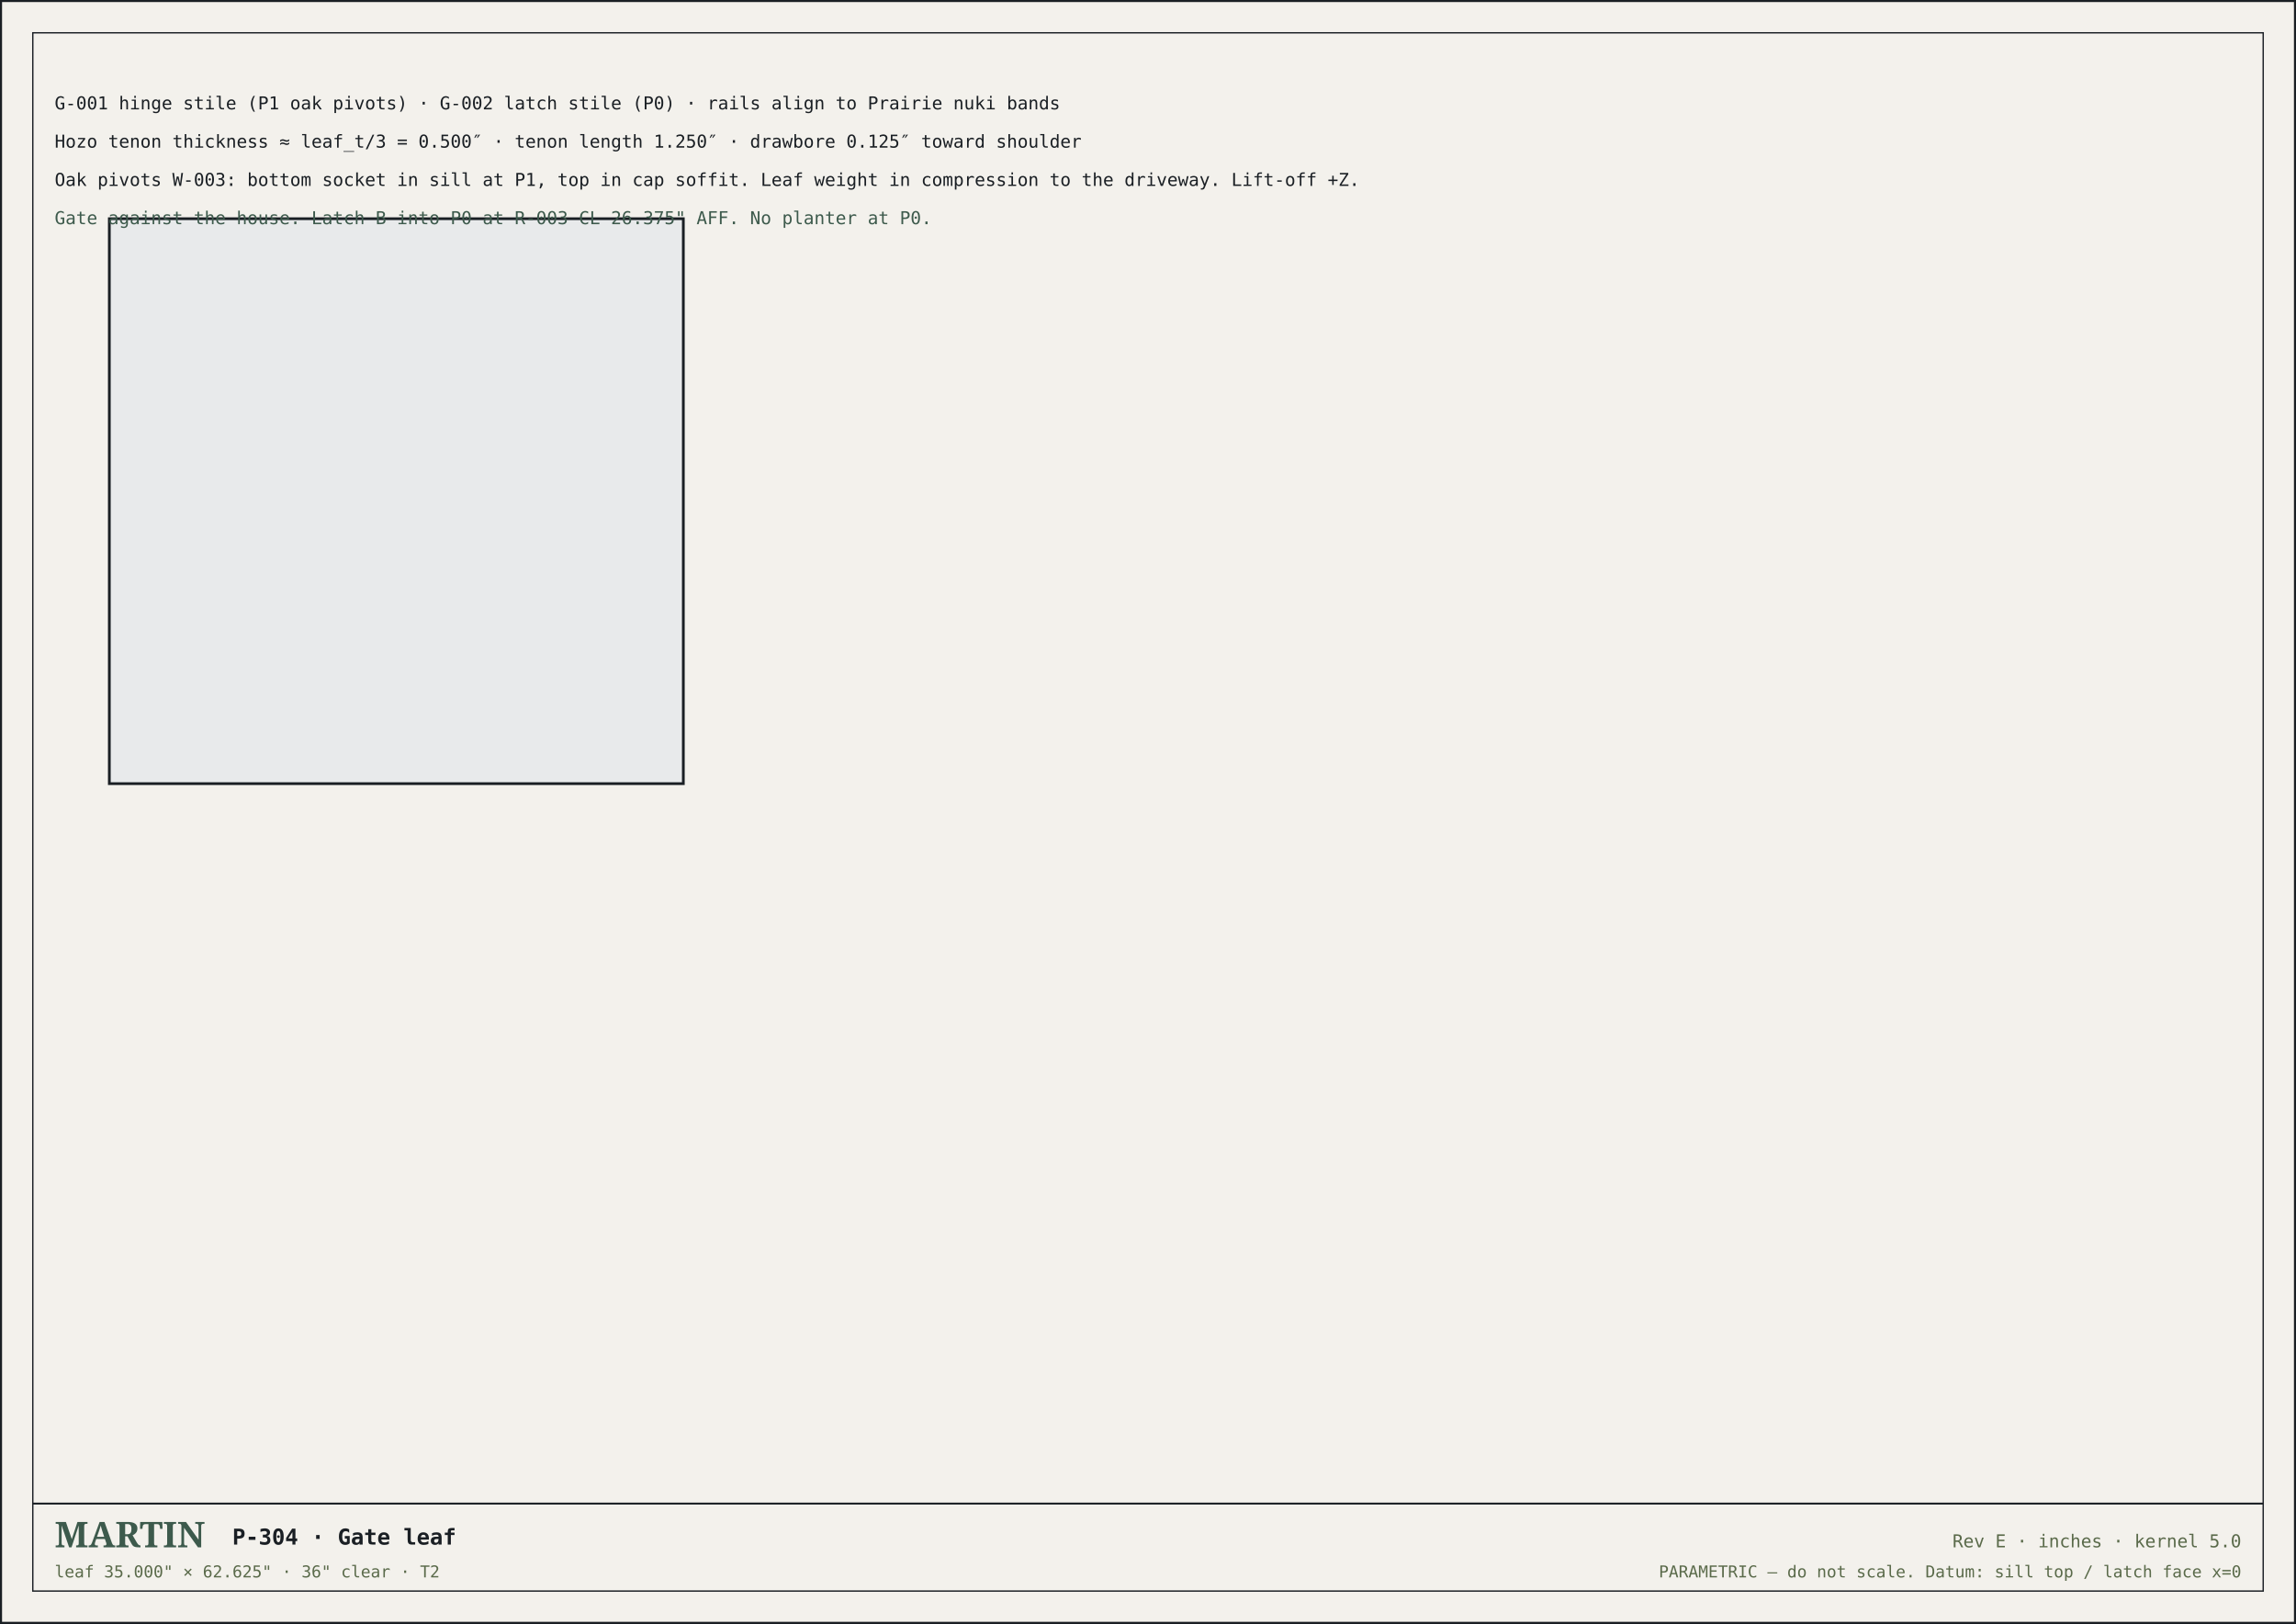
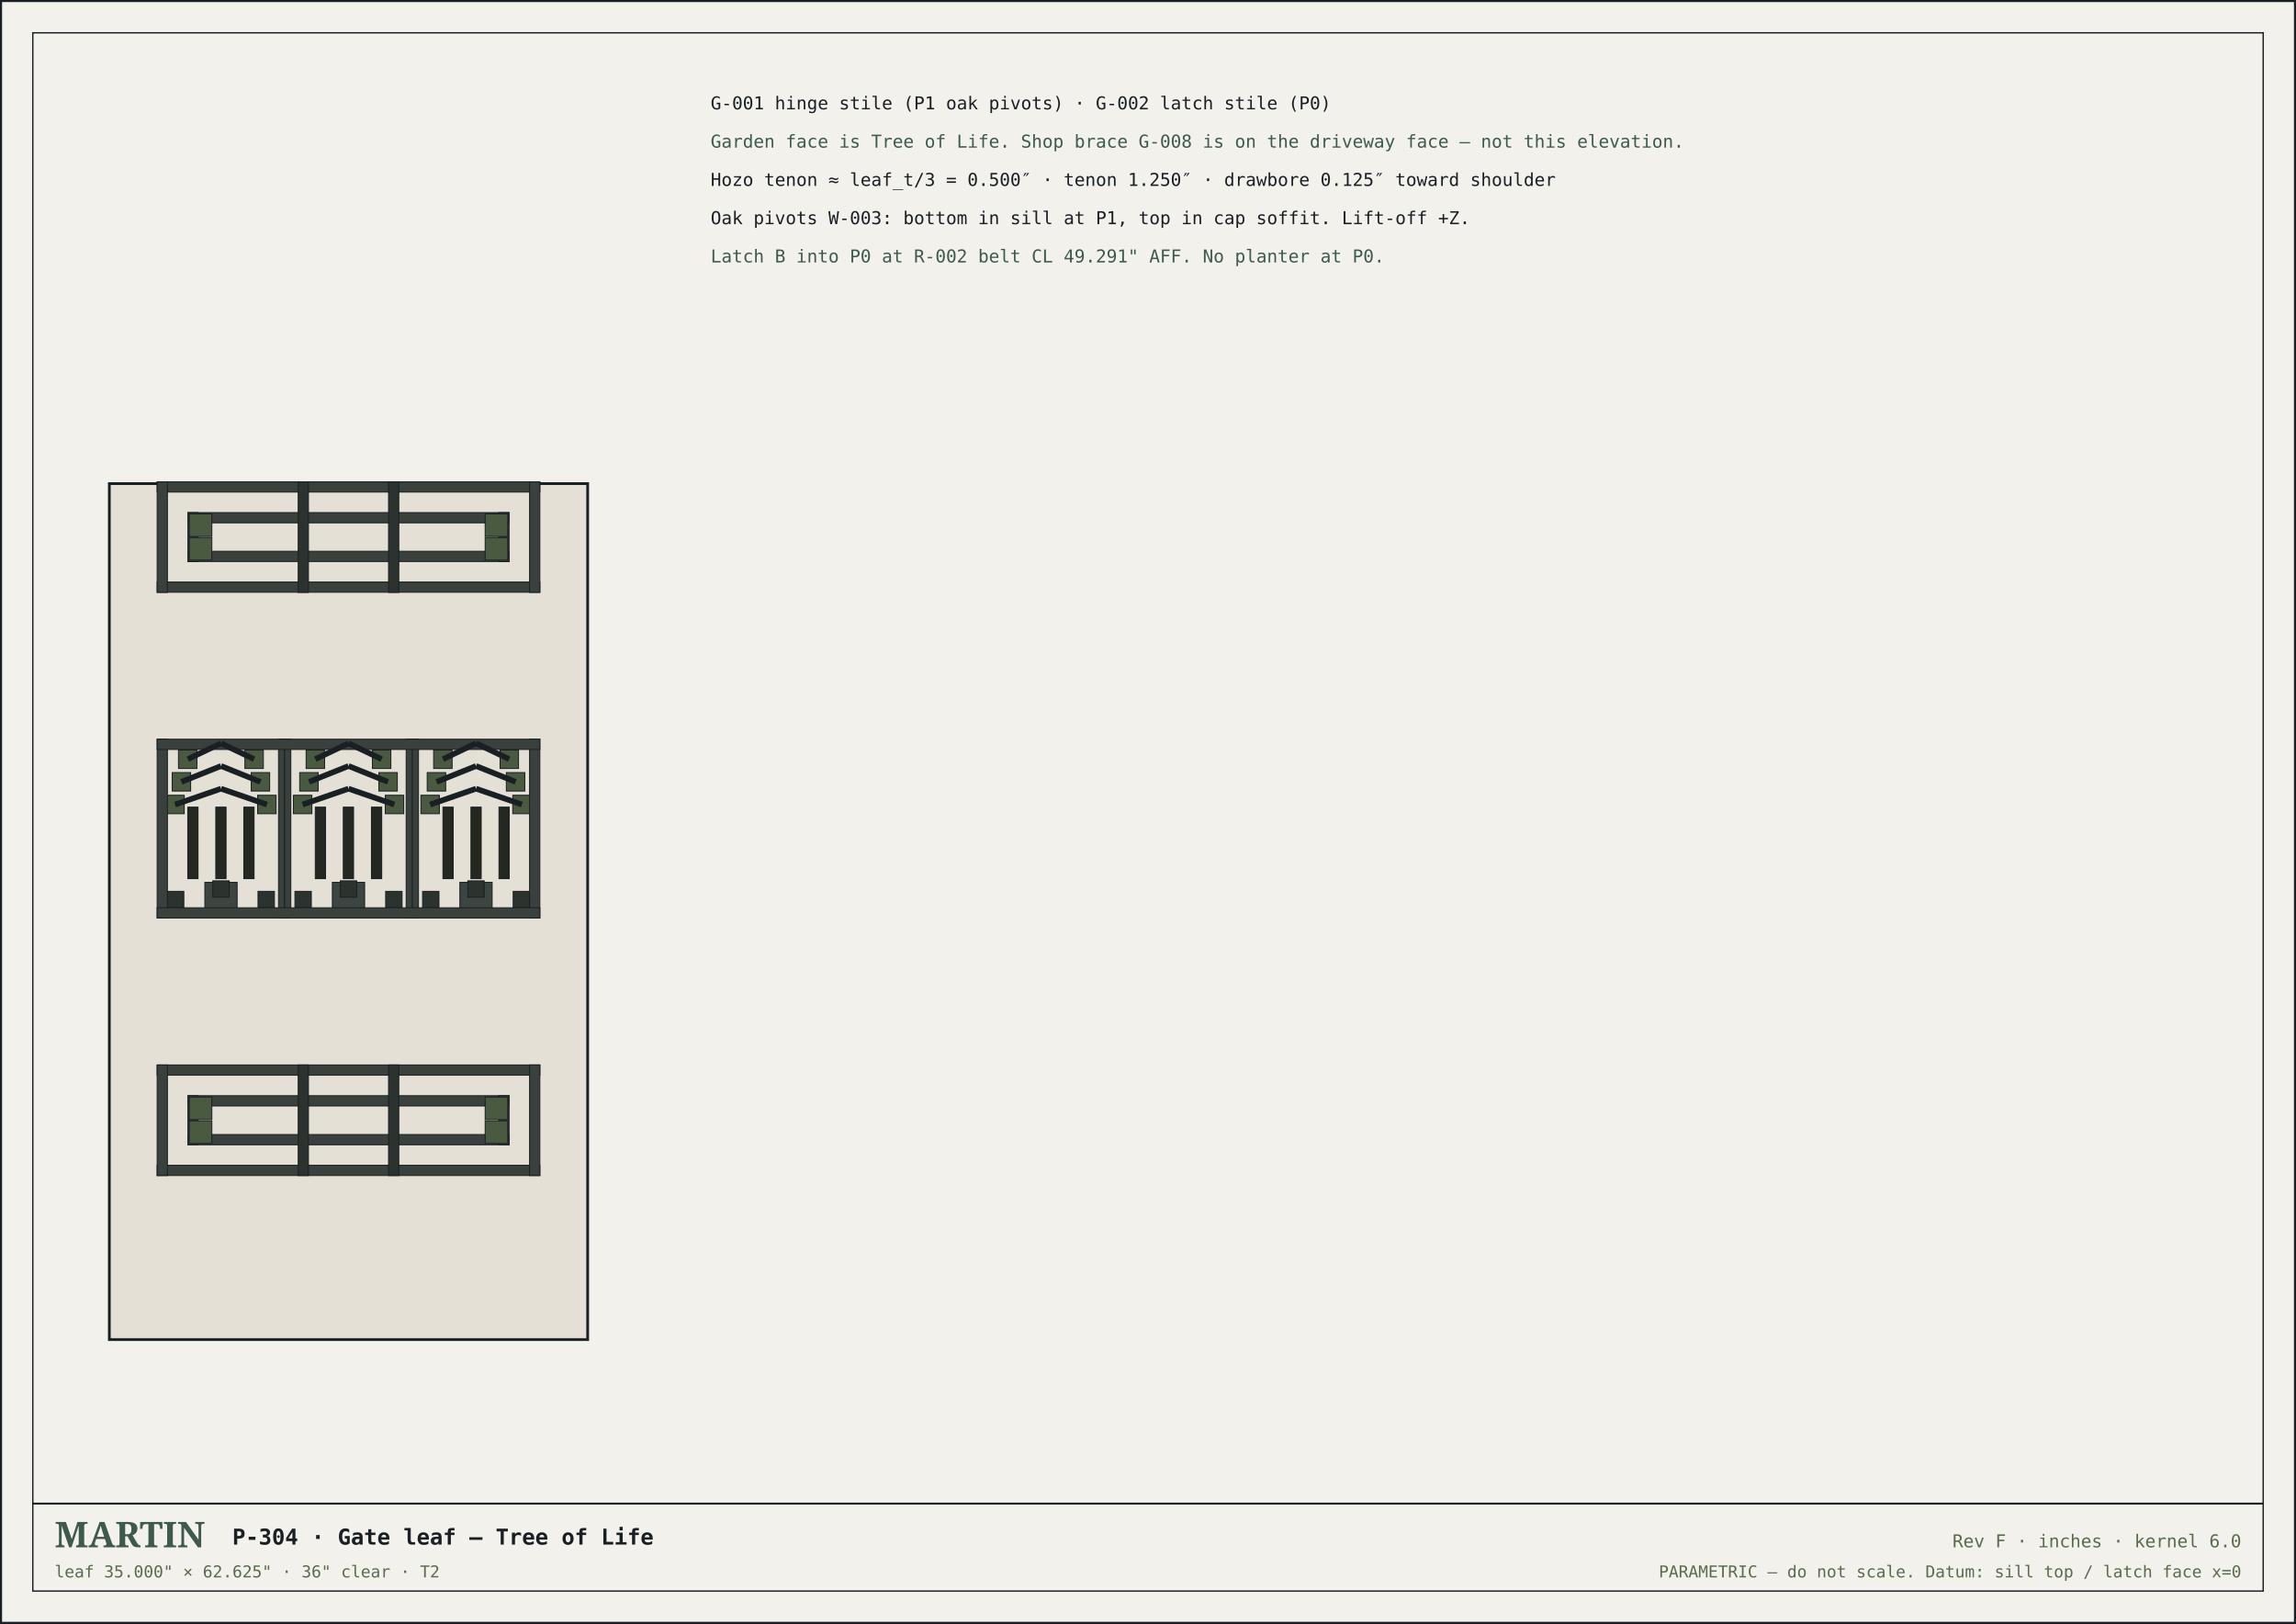
<svg xmlns="http://www.w3.org/2000/svg" width="1680" height="1188" viewBox="0 0 1680 1188">
  <rect x="0.0" y="0.0" width="1680.0" height="1188.0" fill="#f3f1ec" stroke="#1a1f24" stroke-width="3" />
  <rect x="24.0" y="24.0" width="1632.0" height="1140.0" fill="none" stroke="#1a1f24" stroke-width="1" />
  <line x1="24.0" y1="1100.0" x2="1656.0" y2="1100.0" stroke="#1a1f24" stroke-width="1.4" />
  <text x="40.0" y="1132.0" font-family="Georgia, serif" font-size="26" fill="#3d5a4c" text-anchor="start" font-weight="600">MARTIN</text>
-   <text x="170.0" y="1130.0" font-family="IBM Plex Mono, Menlo, monospace" font-size="16" fill="#1a1f24" text-anchor="start" font-weight="600">P-304  ·  Gate leaf</text>
+   <text x="170.0" y="1130.0" font-family="IBM Plex Mono, Menlo, monospace" font-size="16" fill="#1a1f24" text-anchor="start" font-weight="600">P-304  ·  Gate leaf — Tree of Life</text>
  <text x="40.0" y="1154.0" font-family="IBM Plex Mono, Menlo, monospace" font-size="12" fill="#5a6a4a" text-anchor="start">leaf 35.000" × 62.625"  ·  36" clear  ·  T2</text>
-   <text x="1640.0" y="1132.0" font-family="IBM Plex Mono, Menlo, monospace" font-size="13" fill="#5a6a4a" text-anchor="end">Rev E  ·  inches  ·  kernel 5.0</text>
+   <text x="1640.0" y="1132.0" font-family="IBM Plex Mono, Menlo, monospace" font-size="13" fill="#5a6a4a" text-anchor="end">Rev F  ·  inches  ·  kernel 6.0</text>
  <text x="1640.0" y="1154.0" font-family="IBM Plex Mono, Menlo, monospace" font-size="12" fill="#5a6a4a" text-anchor="end">PARAMETRIC — do not scale. Datum: sill top / latch face x=0</text>
-   <rect x="80.0" y="160.0" width="420.0" height="413.3" fill="#e8eaeb" stroke="#1a1f24" stroke-width="2" />
-   <text x="40.0" y="80.0" font-family="IBM Plex Mono, Menlo, monospace" font-size="13" fill="#1a1f24" text-anchor="start">G-001 hinge stile (P1 oak pivots)  ·  G-002 latch stile (P0)  ·  rails align to Prairie nuki bands</text>
-   <text x="40.0" y="108.0" font-family="IBM Plex Mono, Menlo, monospace" font-size="13" fill="#1a1f24" text-anchor="start">Hozo tenon thickness ≈ leaf_t/3 = 0.500″  ·  tenon length 1.250″  ·  drawbore 0.125″ toward shoulder</text>
-   <text x="40.0" y="136.0" font-family="IBM Plex Mono, Menlo, monospace" font-size="13" fill="#1a1f24" text-anchor="start">Oak pivots W-003: bottom socket in sill at P1, top in cap soffit. Leaf weight in compression to the driveway. Lift-off +Z.</text>
-   <text x="40.0" y="164.0" font-family="IBM Plex Mono, Menlo, monospace" font-size="13" fill="#3d5a4c" text-anchor="start">Gate against the house. Latch B into P0 at R-003 CL 26.375" AFF. No planter at P0.</text>
+   <rect x="80.0" y="353.8" width="350.0" height="626.2" fill="#e4e0d6" stroke="#1a1f24" stroke-width="2" />
+   <rect x="115.0" y="852.5" width="280.0" height="7.5" fill="#3a403c" stroke="#1a1f24" stroke-width="0.7" />
+   <rect x="115.0" y="779.1" width="280.0" height="7.5" fill="#3a403c" stroke="#1a1f24" stroke-width="0.7" />
+   <rect x="115.0" y="779.1" width="7.5" height="80.9" fill="#3a403c" stroke="#1a1f24" stroke-width="0.7" />
+   <rect x="387.5" y="779.1" width="7.5" height="80.9" fill="#3a403c" stroke="#1a1f24" stroke-width="0.7" />
+   <rect x="137.5" y="830.0" width="235.0" height="7.5" fill="#3a403c" stroke="#1a1f24" stroke-width="0.7" />
+   <rect x="137.5" y="801.6" width="235.0" height="7.5" fill="#3a403c" stroke="#1a1f24" stroke-width="0.7" />
+   <rect x="137.5" y="801.6" width="7.5" height="35.9" fill="#3a403c" stroke="#1a1f24" stroke-width="0.7" />
+   <rect x="365.0" y="801.6" width="7.5" height="35.9" fill="#3a403c" stroke="#1a1f24" stroke-width="0.7" />
+   <rect x="218.2" y="779.1" width="7.5" height="80.9" fill="#2c322e" stroke="#1a1f24" stroke-width="0.7" />
+   <rect x="284.3" y="779.1" width="7.5" height="80.9" fill="#2c322e" stroke="#1a1f24" stroke-width="0.7" />
+   <rect x="138.5" y="820.0" width="16.5" height="16.5" fill="#4a5a40" stroke="#1a1f24" stroke-width="0.7" />
+   <rect x="355.0" y="820.0" width="16.5" height="16.5" fill="#4a5a40" stroke="#1a1f24" stroke-width="0.7" />
+   <rect x="138.5" y="802.6" width="16.5" height="16.5" fill="#4a5a40" stroke="#1a1f24" stroke-width="0.7" />
+   <rect x="355.0" y="802.6" width="16.5" height="16.5" fill="#4a5a40" stroke="#1a1f24" stroke-width="0.7" />
+   <rect x="149.9" y="645.5" width="23.6" height="23.6" fill="#3d4540" stroke="#1a1f24" stroke-width="0.7" />
+   <rect x="122.5" y="652.1" width="12.0" height="12.0" fill="#2c322e" stroke="#1a1f24" stroke-width="0.7" />
+   <rect x="188.8" y="652.1" width="12.0" height="12.0" fill="#2c322e" stroke="#1a1f24" stroke-width="0.7" />
+   <rect x="155.7" y="644.4" width="12.0" height="12.0" fill="#2c322e" stroke="#1a1f24" stroke-width="0.7" />
+   <rect x="137.4" y="590.5" width="7.5" height="52.3" fill="#242820" stroke="#1a1f24" stroke-width="0.7" />
+   <rect x="157.9" y="590.5" width="7.5" height="52.3" fill="#242820" stroke="#1a1f24" stroke-width="0.7" />
+   <rect x="178.4" y="590.5" width="7.5" height="52.3" fill="#242820" stroke="#1a1f24" stroke-width="0.7" />
+   <rect x="121.3" y="581.8" width="13.5" height="13.5" fill="#4a5a40" stroke="#1a1f24" stroke-width="0.7" />
+   <rect x="188.5" y="581.8" width="13.5" height="13.5" fill="#4a5a40" stroke="#1a1f24" stroke-width="0.7" />
+   <rect x="126.0" y="565.2" width="13.5" height="13.5" fill="#4a5a40" stroke="#1a1f24" stroke-width="0.7" />
+   <rect x="183.8" y="565.2" width="13.5" height="13.5" fill="#4a5a40" stroke="#1a1f24" stroke-width="0.7" />
+   <rect x="130.6" y="548.7" width="13.5" height="13.5" fill="#4a5a40" stroke="#1a1f24" stroke-width="0.7" />
+   <rect x="179.2" y="548.7" width="13.5" height="13.5" fill="#4a5a40" stroke="#1a1f24" stroke-width="0.7" />
+   <rect x="115.0" y="540.8" width="7.5" height="130.8" fill="#3a403c" stroke="#1a1f24" stroke-width="0.7" />
+   <rect x="203.8" y="540.8" width="4.5" height="130.8" fill="#3a403c" stroke="#1a1f24" stroke-width="0.7" />
+   <rect x="243.2" y="645.5" width="23.6" height="23.6" fill="#3d4540" stroke="#1a1f24" stroke-width="0.7" />
+   <rect x="215.8" y="652.1" width="12.0" height="12.0" fill="#2c322e" stroke="#1a1f24" stroke-width="0.7" />
+   <rect x="282.2" y="652.1" width="12.0" height="12.0" fill="#2c322e" stroke="#1a1f24" stroke-width="0.7" />
+   <rect x="249.0" y="644.4" width="12.0" height="12.0" fill="#2c322e" stroke="#1a1f24" stroke-width="0.7" />
+   <rect x="230.7" y="590.5" width="7.5" height="52.3" fill="#242820" stroke="#1a1f24" stroke-width="0.7" />
+   <rect x="251.2" y="590.5" width="7.5" height="52.3" fill="#242820" stroke="#1a1f24" stroke-width="0.7" />
+   <rect x="271.8" y="590.5" width="7.5" height="52.3" fill="#242820" stroke="#1a1f24" stroke-width="0.7" />
+   <rect x="214.7" y="581.8" width="13.5" height="13.5" fill="#4a5a40" stroke="#1a1f24" stroke-width="0.7" />
+   <rect x="281.9" y="581.8" width="13.5" height="13.5" fill="#4a5a40" stroke="#1a1f24" stroke-width="0.7" />
+   <rect x="219.3" y="565.2" width="13.5" height="13.5" fill="#4a5a40" stroke="#1a1f24" stroke-width="0.7" />
+   <rect x="277.2" y="565.2" width="13.5" height="13.5" fill="#4a5a40" stroke="#1a1f24" stroke-width="0.7" />
+   <rect x="224.0" y="548.7" width="13.5" height="13.5" fill="#4a5a40" stroke="#1a1f24" stroke-width="0.7" />
+   <rect x="272.5" y="548.7" width="13.5" height="13.5" fill="#4a5a40" stroke="#1a1f24" stroke-width="0.7" />
+   <rect x="208.3" y="540.8" width="4.5" height="130.8" fill="#3a403c" stroke="#1a1f24" stroke-width="0.7" />
+   <rect x="297.2" y="540.8" width="4.5" height="130.8" fill="#3a403c" stroke="#1a1f24" stroke-width="0.7" />
+   <rect x="336.5" y="645.5" width="23.6" height="23.6" fill="#3d4540" stroke="#1a1f24" stroke-width="0.7" />
+   <rect x="309.2" y="652.1" width="12.0" height="12.0" fill="#2c322e" stroke="#1a1f24" stroke-width="0.7" />
+   <rect x="375.5" y="652.1" width="12.0" height="12.0" fill="#2c322e" stroke="#1a1f24" stroke-width="0.7" />
+   <rect x="342.3" y="644.4" width="12.0" height="12.0" fill="#2c322e" stroke="#1a1f24" stroke-width="0.7" />
+   <rect x="324.1" y="590.5" width="7.5" height="52.3" fill="#242820" stroke="#1a1f24" stroke-width="0.7" />
+   <rect x="344.6" y="590.5" width="7.5" height="52.3" fill="#242820" stroke="#1a1f24" stroke-width="0.7" />
+   <rect x="365.1" y="590.5" width="7.5" height="52.3" fill="#242820" stroke="#1a1f24" stroke-width="0.7" />
+   <rect x="308.0" y="581.8" width="13.5" height="13.5" fill="#4a5a40" stroke="#1a1f24" stroke-width="0.7" />
+   <rect x="375.2" y="581.8" width="13.5" height="13.5" fill="#4a5a40" stroke="#1a1f24" stroke-width="0.7" />
+   <rect x="312.6" y="565.2" width="13.5" height="13.5" fill="#4a5a40" stroke="#1a1f24" stroke-width="0.7" />
+   <rect x="370.5" y="565.2" width="13.5" height="13.5" fill="#4a5a40" stroke="#1a1f24" stroke-width="0.7" />
+   <rect x="317.3" y="548.7" width="13.5" height="13.5" fill="#4a5a40" stroke="#1a1f24" stroke-width="0.7" />
+   <rect x="365.9" y="548.7" width="13.5" height="13.5" fill="#4a5a40" stroke="#1a1f24" stroke-width="0.7" />
+   <rect x="301.7" y="540.8" width="4.5" height="130.8" fill="#3a403c" stroke="#1a1f24" stroke-width="0.7" />
+   <rect x="387.5" y="540.8" width="7.5" height="130.8" fill="#3a403c" stroke="#1a1f24" stroke-width="0.7" />
+   <rect x="115.0" y="664.1" width="280.0" height="7.5" fill="#3a403c" stroke="#1a1f24" stroke-width="0.7" />
+   <rect x="115.0" y="540.8" width="280.0" height="7.5" fill="#3a403c" stroke="#1a1f24" stroke-width="0.7" />
+   <line x1="128.1" y1="588.6" x2="161.7" y2="577.0" stroke="#1a1f24" stroke-width="4.125" />
+   <line x1="195.3" y1="588.6" x2="161.7" y2="577.0" stroke="#1a1f24" stroke-width="4.125" />
+   <line x1="132.7" y1="572.0" x2="161.7" y2="560.4" stroke="#1a1f24" stroke-width="4.125" />
+   <line x1="190.6" y1="572.0" x2="161.7" y2="560.4" stroke="#1a1f24" stroke-width="4.125" />
+   <line x1="137.4" y1="555.4" x2="161.7" y2="543.8" stroke="#1a1f24" stroke-width="4.125" />
+   <line x1="185.9" y1="555.4" x2="161.7" y2="543.8" stroke="#1a1f24" stroke-width="4.125" />
+   <line x1="221.4" y1="588.6" x2="255.0" y2="577.0" stroke="#1a1f24" stroke-width="4.125" />
+   <line x1="288.6" y1="588.6" x2="255.0" y2="577.0" stroke="#1a1f24" stroke-width="4.125" />
+   <line x1="226.1" y1="572.0" x2="255.0" y2="560.4" stroke="#1a1f24" stroke-width="4.125" />
+   <line x1="283.9" y1="572.0" x2="255.0" y2="560.4" stroke="#1a1f24" stroke-width="4.125" />
+   <line x1="230.7" y1="555.4" x2="255.0" y2="543.8" stroke="#1a1f24" stroke-width="4.125" />
+   <line x1="279.3" y1="555.4" x2="255.0" y2="543.8" stroke="#1a1f24" stroke-width="4.125" />
+   <line x1="314.7" y1="588.6" x2="348.3" y2="577.0" stroke="#1a1f24" stroke-width="4.125" />
+   <line x1="381.9" y1="588.6" x2="348.3" y2="577.0" stroke="#1a1f24" stroke-width="4.125" />
+   <line x1="319.4" y1="572.0" x2="348.3" y2="560.4" stroke="#1a1f24" stroke-width="4.125" />
+   <line x1="377.3" y1="572.0" x2="348.3" y2="560.4" stroke="#1a1f24" stroke-width="4.125" />
+   <line x1="324.1" y1="555.4" x2="348.3" y2="543.8" stroke="#1a1f24" stroke-width="4.125" />
+   <line x1="372.6" y1="555.4" x2="348.3" y2="543.8" stroke="#1a1f24" stroke-width="4.125" />
+   <rect x="115.0" y="425.8" width="280.0" height="7.5" fill="#3a403c" stroke="#1a1f24" stroke-width="0.7" />
+   <rect x="115.0" y="352.5" width="280.0" height="7.5" fill="#3a403c" stroke="#1a1f24" stroke-width="0.7" />
+   <rect x="115.0" y="352.5" width="7.5" height="80.9" fill="#3a403c" stroke="#1a1f24" stroke-width="0.7" />
+   <rect x="387.5" y="352.5" width="7.5" height="80.9" fill="#3a403c" stroke="#1a1f24" stroke-width="0.7" />
+   <rect x="137.5" y="403.3" width="235.0" height="7.5" fill="#3a403c" stroke="#1a1f24" stroke-width="0.7" />
+   <rect x="137.5" y="375.0" width="235.0" height="7.5" fill="#3a403c" stroke="#1a1f24" stroke-width="0.7" />
+   <rect x="137.5" y="375.0" width="7.5" height="35.9" fill="#3a403c" stroke="#1a1f24" stroke-width="0.7" />
+   <rect x="365.0" y="375.0" width="7.5" height="35.9" fill="#3a403c" stroke="#1a1f24" stroke-width="0.7" />
+   <rect x="218.2" y="352.5" width="7.5" height="80.9" fill="#2c322e" stroke="#1a1f24" stroke-width="0.7" />
+   <rect x="284.3" y="352.5" width="7.5" height="80.9" fill="#2c322e" stroke="#1a1f24" stroke-width="0.7" />
+   <rect x="138.5" y="393.3" width="16.5" height="16.5" fill="#4a5a40" stroke="#1a1f24" stroke-width="0.7" />
+   <rect x="355.0" y="393.3" width="16.5" height="16.5" fill="#4a5a40" stroke="#1a1f24" stroke-width="0.7" />
+   <rect x="138.5" y="376.0" width="16.5" height="16.5" fill="#4a5a40" stroke="#1a1f24" stroke-width="0.7" />
+   <rect x="355.0" y="376.0" width="16.5" height="16.5" fill="#4a5a40" stroke="#1a1f24" stroke-width="0.7" />
+   <text x="520.0" y="80.0" font-family="IBM Plex Mono, Menlo, monospace" font-size="13" fill="#1a1f24" text-anchor="start">G-001 hinge stile (P1 oak pivots)  ·  G-002 latch stile (P0)</text>
+   <text x="520.0" y="108.0" font-family="IBM Plex Mono, Menlo, monospace" font-size="13" fill="#3d5a4c" text-anchor="start">Garden face is Tree of Life. Shop brace G-008 is on the driveway face — not this elevation.</text>
+   <text x="520.0" y="136.0" font-family="IBM Plex Mono, Menlo, monospace" font-size="13" fill="#1a1f24" text-anchor="start">Hozo tenon ≈ leaf_t/3 = 0.500″  ·  tenon 1.250″  ·  drawbore 0.125″ toward shoulder</text>
+   <text x="520.0" y="164.0" font-family="IBM Plex Mono, Menlo, monospace" font-size="13" fill="#1a1f24" text-anchor="start">Oak pivots W-003: bottom in sill at P1, top in cap soffit. Lift-off +Z.</text>
+   <text x="520.0" y="192.0" font-family="IBM Plex Mono, Menlo, monospace" font-size="13" fill="#3d5a4c" text-anchor="start">Latch B into P0 at R-002 belt CL 49.291" AFF. No planter at P0.</text>
</svg>
